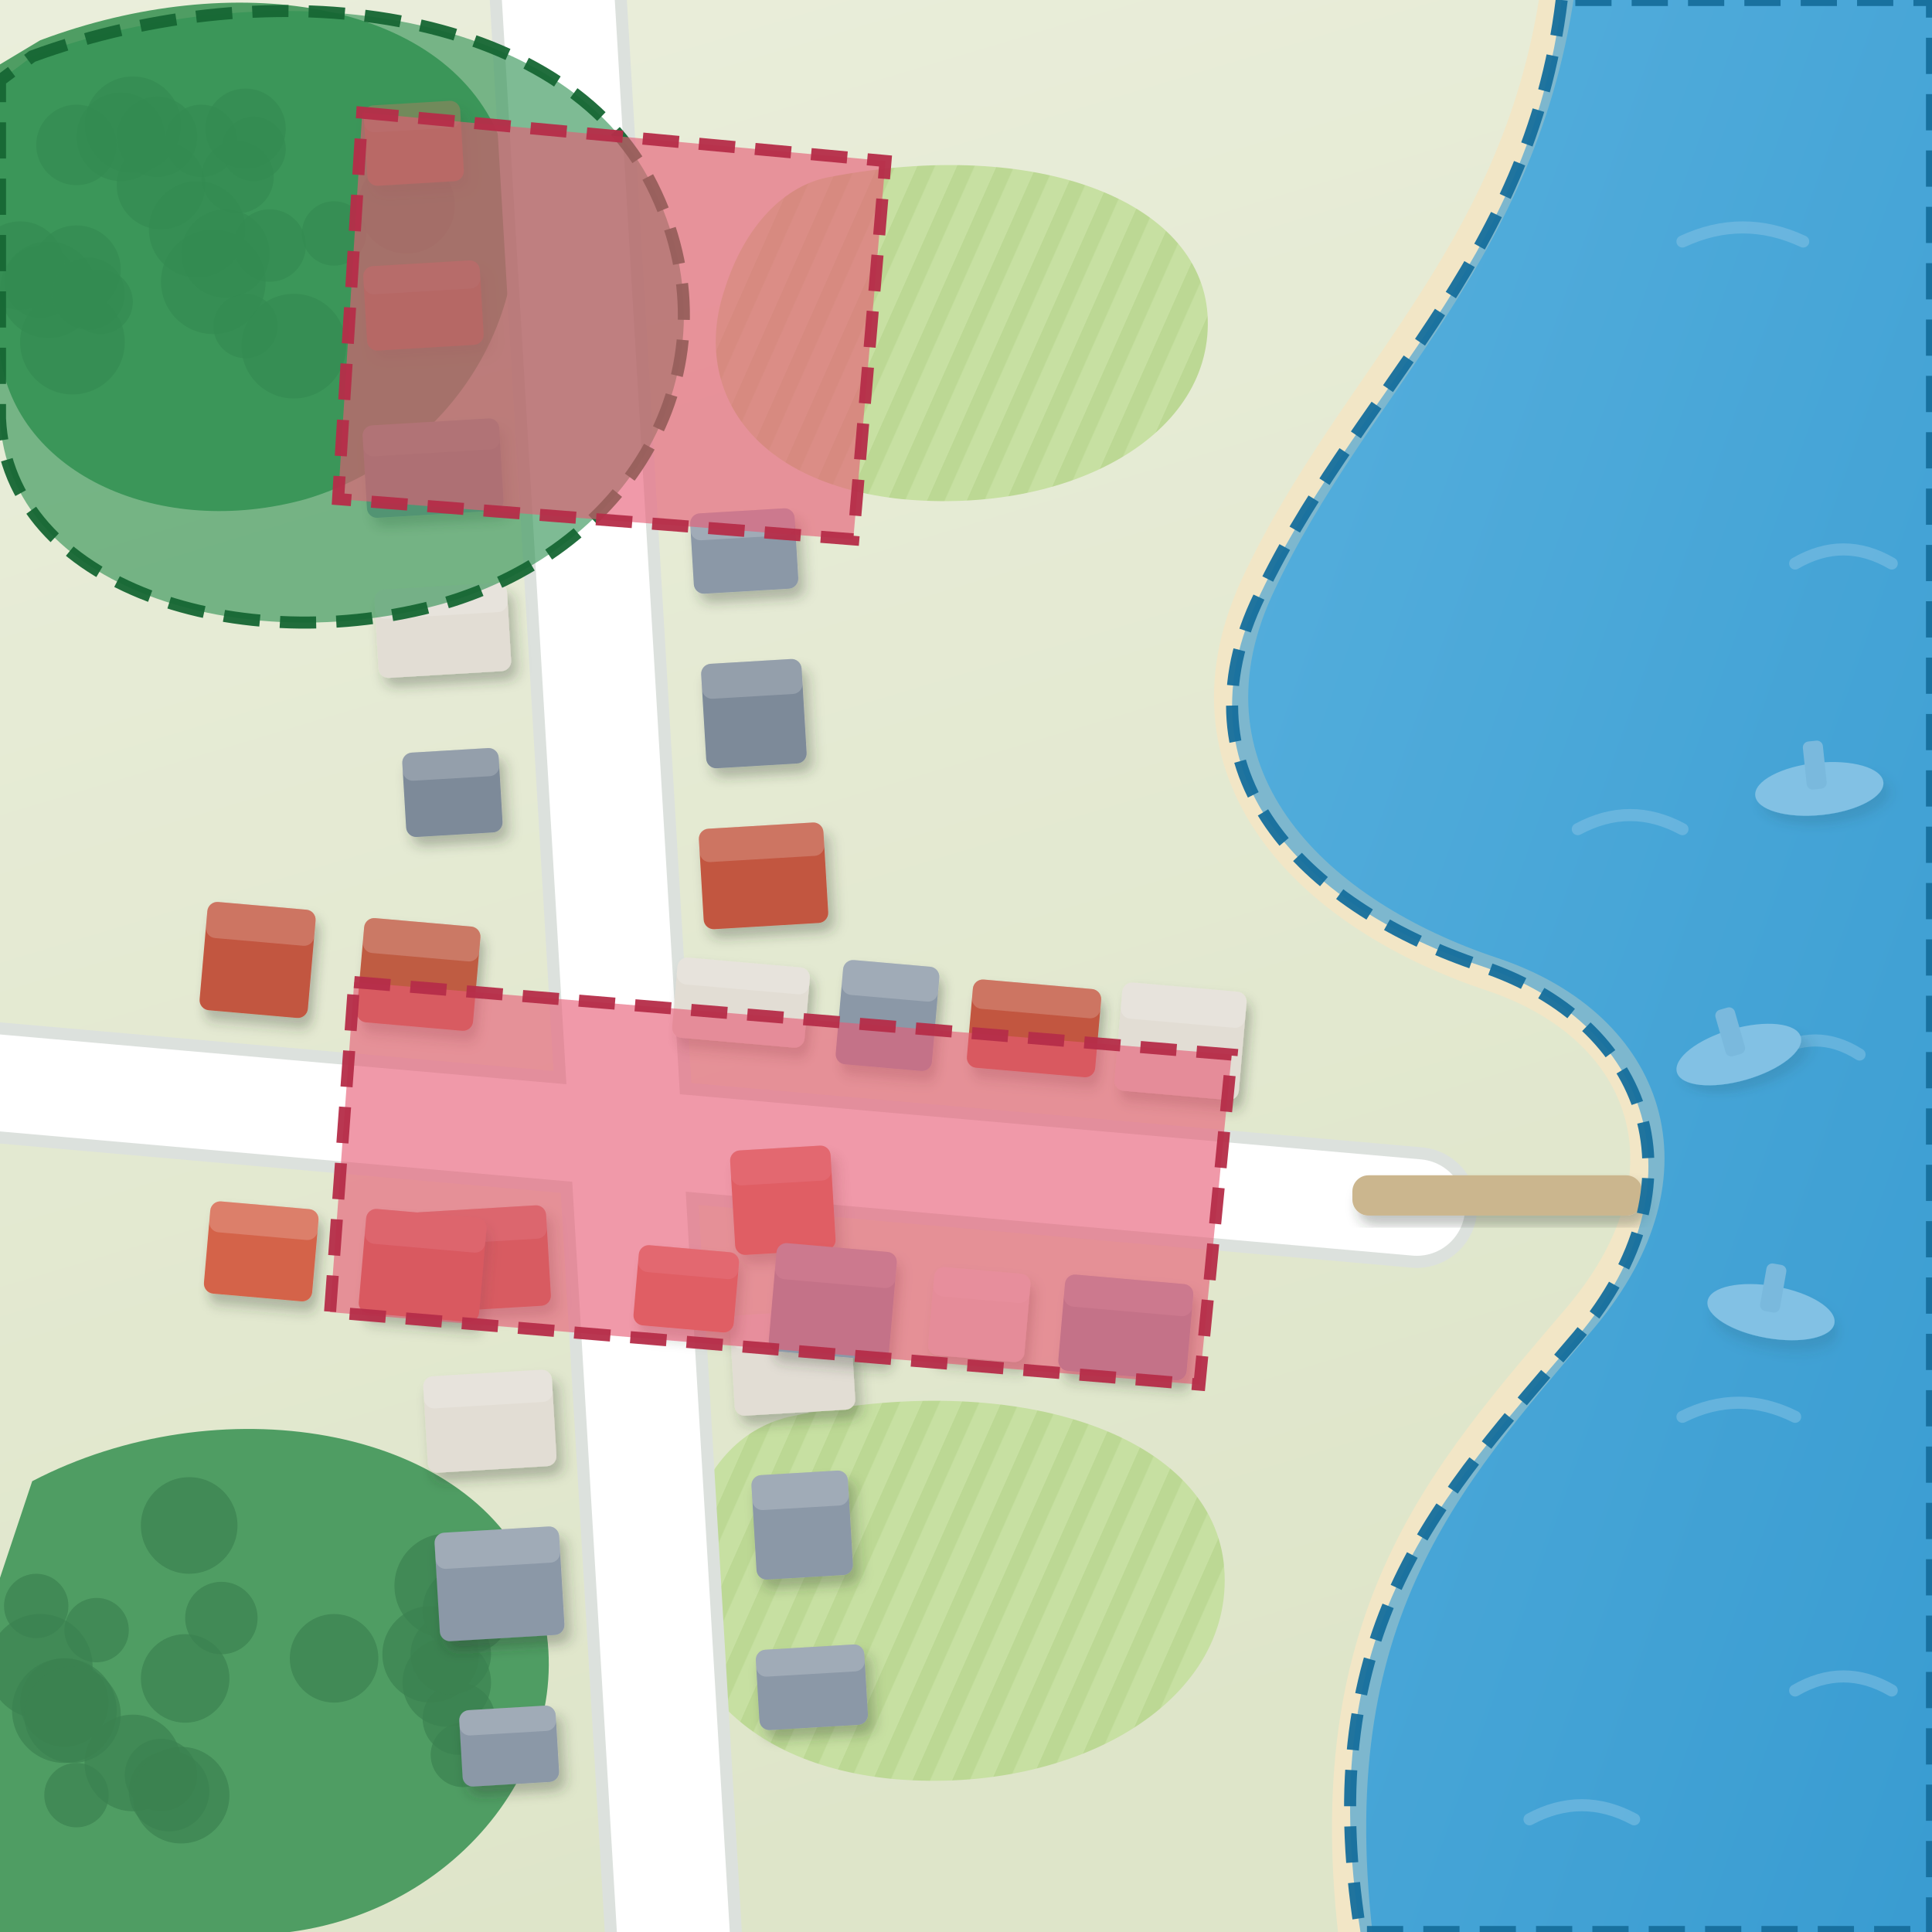
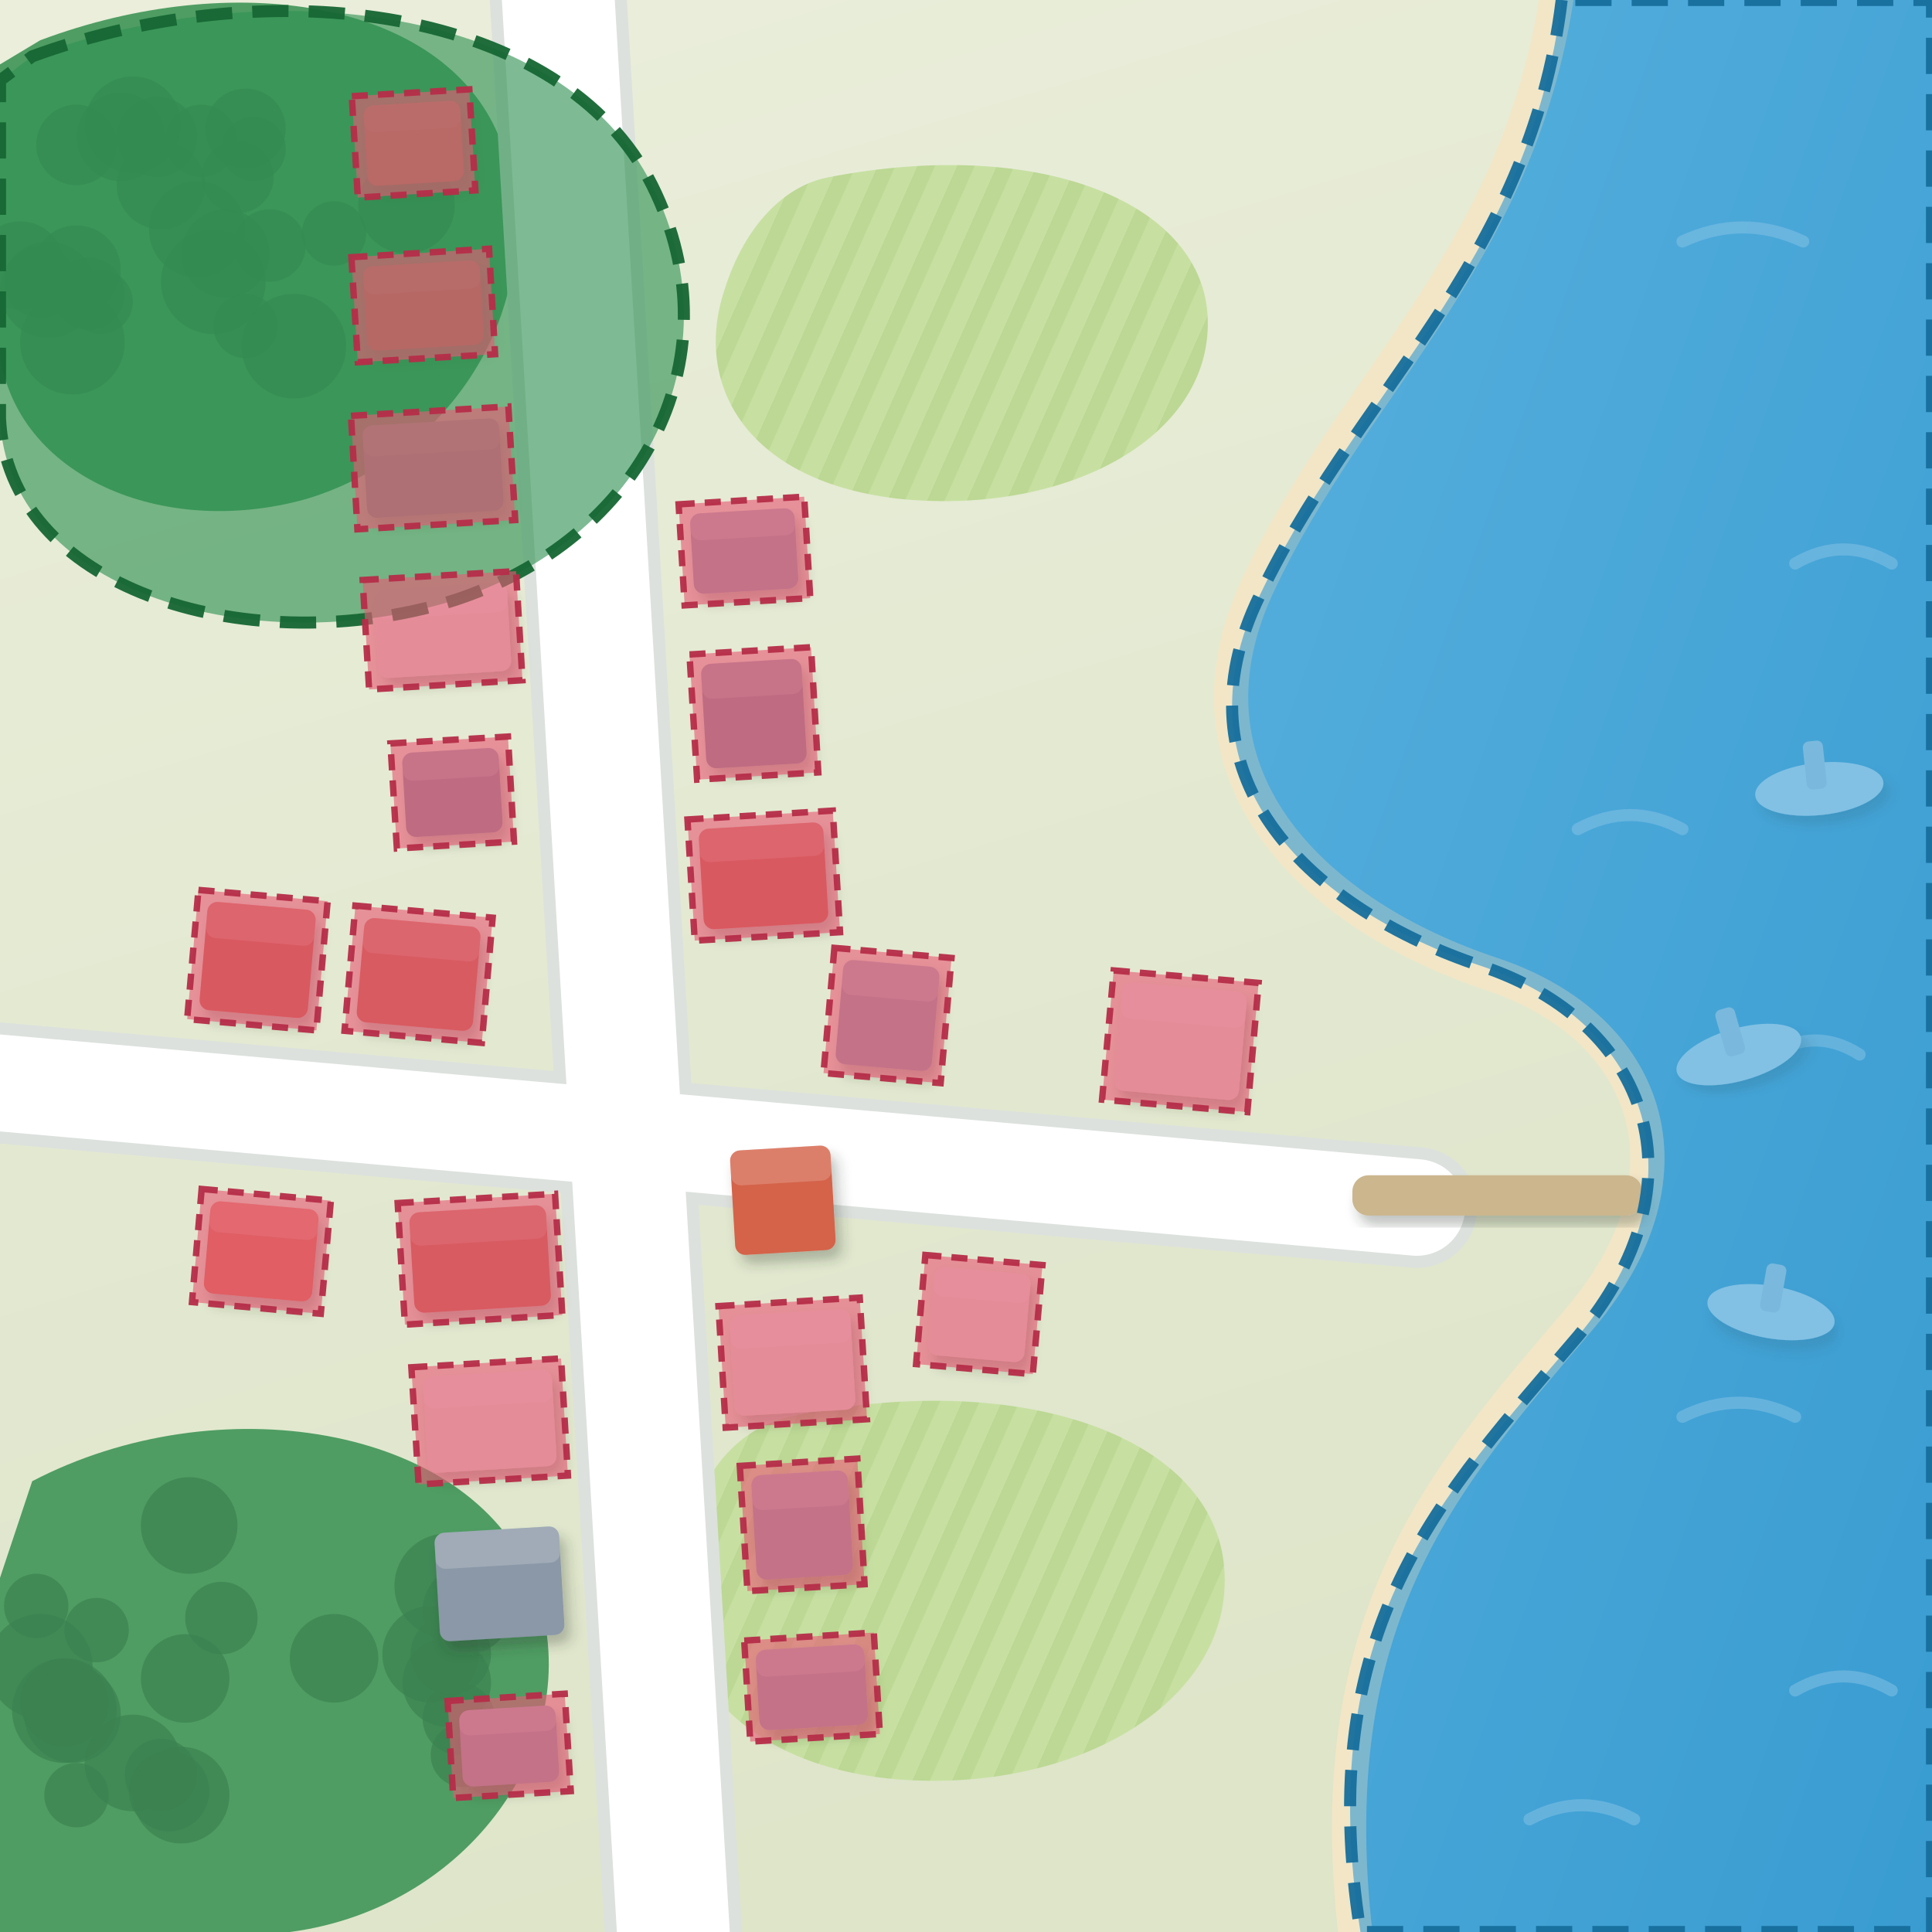
<svg xmlns="http://www.w3.org/2000/svg" viewBox="0 0 480 480" width="480" height="480">
  <defs>
    <linearGradient id="sea" x1="0" y1="0" x2="1" y2="1">
      <stop offset="0" stop-color="#8ed2ee" />
      <stop offset="1" stop-color="#3d9ccc" />
    </linearGradient>
    <linearGradient id="ground" x1="0" y1="0" x2=".3" y2="1">
      <stop offset="0" stop-color="#eaeedb" />
      <stop offset="1" stop-color="#dee5c9" />
    </linearGradient>
    <pattern id="furrow" width="9" height="9" patternTransform="rotate(24)" patternUnits="userSpaceOnUse">
      <rect width="9" height="9" fill="#c7e0a2" />
      <rect width="4" height="9" fill="#bcd894" />
    </pattern>
    <filter id="soft" x="-30%" y="-30%" width="160%" height="160%">
      <feDropShadow dx="1.4" dy="2.4" stdDeviation="1.5" flood-color="#2c3a2e" flood-opacity=".3" />
    </filter>
  </defs>
  <rect width="480" height="480" fill="url(#ground)" />
  <path d="M196,352 C252,340 300,356 304,388 C308,422 268,446 222,442 C180,438 162,410 170,382 C175,364 184,355 196,352 Z" fill="url(#furrow)" />
  <path d="M206,44 C258,34 298,50 300,78 C302,108 266,128 224,124 C186,120 172,96 180,72 C185,56 195,46 206,44 Z" fill="url(#furrow)" />
  <path d="M392,-8 C384,64 340,96 316,148 C296,192 330,224 372,238 C414,252 428,292 396,330 C362,370 330,404 342,488" fill="none" stroke="#f2e6c6" stroke-width="17" stroke-linecap="round" />
  <path d="M392,-8 C384,64 340,96 316,148 C296,192 330,224 372,238 C414,252 428,292 396,330 C362,370 330,404 342,488 L488,488 L488,-8 Z" fill="url(#sea)" />
  <path d="M418,60 q15.0,-7 30,0" fill="none" stroke="#fff" stroke-opacity=".55" stroke-width="3" stroke-linecap="round" />
  <path d="M446,140 q12.0,-7 24,0" fill="none" stroke="#fff" stroke-opacity=".55" stroke-width="3" stroke-linecap="round" />
  <path d="M392,206 q13.0,-7 26,0" fill="none" stroke="#fff" stroke-opacity=".55" stroke-width="3" stroke-linecap="round" />
  <path d="M440,262 q11.0,-7 22,0" fill="none" stroke="#fff" stroke-opacity=".55" stroke-width="3" stroke-linecap="round" />
  <path d="M418,352 q14.0,-7 28,0" fill="none" stroke="#fff" stroke-opacity=".55" stroke-width="3" stroke-linecap="round" />
  <path d="M446,420 q12.0,-7 24,0" fill="none" stroke="#fff" stroke-opacity=".55" stroke-width="3" stroke-linecap="round" />
  <path d="M380,452 q13.0,-7 26,0" fill="none" stroke="#fff" stroke-opacity=".55" stroke-width="3" stroke-linecap="round" />
  <path d="M10,10 C58,-8 110,0 124,34 C138,70 116,112 76,124 C40,134 4,118 0,88 L0,16 Z" fill="#4f9d63" />
  <circle cx="19" cy="67" r="11" fill="#3b8150" opacity=".7" />
  <circle cx="10" cy="70" r="9" fill="#3b8150" opacity=".7" />
  <circle cx="73" cy="86" r="13" fill="#3b8150" opacity=".7" />
  <circle cx="40" cy="46" r="11" fill="#3b8150" opacity=".7" />
  <circle cx="53" cy="70" r="13" fill="#3b8150" opacity=".7" />
  <circle cx="30" cy="34" r="11" fill="#3b8150" opacity=".7" />
  <circle cx="101" cy="51" r="12" fill="#3b8150" opacity=".7" />
  <circle cx="33" cy="31" r="12" fill="#3b8150" opacity=".7" />
  <circle cx="67" cy="61" r="9" fill="#3b8150" opacity=".7" />
  <circle cx="19" cy="36" r="10" fill="#3b8150" opacity=".7" />
  <circle cx="12" cy="72" r="12" fill="#3b8150" opacity=".7" />
  <circle cx="61" cy="81" r="8" fill="#3b8150" opacity=".7" />
  <circle cx="39" cy="34" r="10" fill="#3b8150" opacity=".7" />
  <circle cx="25" cy="75" r="8" fill="#3b8150" opacity=".7" />
  <circle cx="50" cy="35" r="9" fill="#3b8150" opacity=".7" />
  <circle cx="49" cy="57" r="12" fill="#3b8150" opacity=".7" />
  <circle cx="61" cy="32" r="10" fill="#3b8150" opacity=".7" />
  <circle cx="18" cy="85" r="13" fill="#3b8150" opacity=".7" />
  <circle cx="83" cy="58" r="8" fill="#3b8150" opacity=".7" />
  <circle cx="5" cy="66" r="11" fill="#3b8150" opacity=".7" />
  <circle cx="22" cy="73" r="9" fill="#3b8150" opacity=".7" />
  <circle cx="63" cy="37" r="8" fill="#3b8150" opacity=".7" />
  <circle cx="56" cy="63" r="11" fill="#3b8150" opacity=".7" />
  <circle cx="59" cy="44" r="9" fill="#3b8150" opacity=".7" />
  <path d="M8,368 C54,344 116,354 132,392 C148,430 118,474 72,480 L0,480 L0,392 Z" fill="#4f9d63" />
  <circle cx="16" cy="425" r="13" fill="#3b8150" opacity=".7" />
  <circle cx="42" cy="445" r="10" fill="#3b8150" opacity=".7" />
  <circle cx="16" cy="423" r="11" fill="#3b8150" opacity=".7" />
  <circle cx="47" cy="379" r="12" fill="#3b8150" opacity=".7" />
  <circle cx="111" cy="418" r="11" fill="#3b8150" opacity=".7" />
  <circle cx="40" cy="441" r="9" fill="#3b8150" opacity=".7" />
  <circle cx="115" cy="436" r="8" fill="#3b8150" opacity=".7" />
  <circle cx="10" cy="414" r="13" fill="#3b8150" opacity=".7" />
  <circle cx="19" cy="446" r="8" fill="#3b8150" opacity=".7" />
  <circle cx="111" cy="394" r="13" fill="#3b8150" opacity=".7" />
  <circle cx="46" cy="417" r="11" fill="#3b8150" opacity=".7" />
  <circle cx="83" cy="412" r="11" fill="#3b8150" opacity=".7" />
  <circle cx="107" cy="411" r="12" fill="#3b8150" opacity=".7" />
  <circle cx="9" cy="399" r="8" fill="#3b8150" opacity=".7" />
  <circle cx="24" cy="405" r="8" fill="#3b8150" opacity=".7" />
  <circle cx="33" cy="438" r="12" fill="#3b8150" opacity=".7" />
  <circle cx="18" cy="426" r="12" fill="#3b8150" opacity=".7" />
  <circle cx="114" cy="427" r="9" fill="#3b8150" opacity=".7" />
  <circle cx="112" cy="411" r="10" fill="#3b8150" opacity=".7" />
  <circle cx="116" cy="400" r="11" fill="#3b8150" opacity=".7" />
  <circle cx="55" cy="402" r="9" fill="#3b8150" opacity=".7" />
  <circle cx="45" cy="446" r="12" fill="#3b8150" opacity=".7" />
  <line x1="138" y1="-12" x2="168" y2="492" stroke="#dce1dd" stroke-width="34" stroke-linecap="round" />
  <line x1="-12" y1="268" x2="352" y2="300" stroke="#dce1dd" stroke-width="30" stroke-linecap="round" />
  <line x1="138" y1="-12" x2="168" y2="492" stroke="#ffffff" stroke-width="28" stroke-linecap="round" />
  <line x1="-12" y1="268" x2="352" y2="300" stroke="#ffffff" stroke-width="24" stroke-linecap="round" />
  <g transform="rotate(-3.4 184.9 136.9)" filter="url(#soft)">
    <rect x="171.9" y="126.9" width="26" height="20" rx="2.5" fill="#8b98a7" />
    <rect x="171.9" y="126.9" width="26" height="6.7" rx="2.5" fill="#fff" opacity=".18" />
  </g>
  <g transform="rotate(-3.4 187.3 177.3)" filter="url(#soft)">
    <rect x="174.8" y="164.3" width="25" height="26" rx="2.5" fill="#7d8a99" />
    <rect x="174.8" y="164.3" width="25" height="8.7" rx="2.5" fill="#fff" opacity=".18" />
  </g>
  <g transform="rotate(-3.4 189.7 217.6)" filter="url(#soft)">
    <rect x="174.2" y="205.1" width="31" height="25" rx="2.5" fill="#c25640" />
    <rect x="174.2" y="205.1" width="31" height="8.3" rx="2.5" fill="#fff" opacity=".18" />
  </g>
  <g transform="rotate(-3.4 194.5 298.2)" filter="url(#soft)">
    <rect x="182.0" y="285.2" width="25" height="26" rx="2.5" fill="#d4634a" />
    <rect x="182.0" y="285.2" width="25" height="8.7" rx="2.5" fill="#fff" opacity=".18" />
  </g>
  <g transform="rotate(-3.4 196.9 338.5)" filter="url(#soft)">
    <rect x="181.9" y="326.0" width="30" height="25" rx="2.5" fill="#e2ddd4" />
    <rect x="181.9" y="326.0" width="30" height="8.3" rx="2.5" fill="#fff" opacity=".18" />
  </g>
  <g transform="rotate(-3.4 199.3 378.9)" filter="url(#soft)">
    <rect x="187.3" y="365.9" width="24" height="26" rx="2.5" fill="#8b98a7" />
    <rect x="187.3" y="365.9" width="24" height="8.7" rx="2.5" fill="#fff" opacity=".18" />
  </g>
  <g transform="rotate(-3.4 201.7 419.2)" filter="url(#soft)">
    <rect x="188.2" y="409.2" width="27" height="20" rx="2.5" fill="#8b98a7" />
    <rect x="188.2" y="409.2" width="27" height="6.7" rx="2.5" fill="#fff" opacity=".18" />
  </g>
  <g transform="rotate(-3.4 102.8 35.6)" filter="url(#soft)">
    <rect x="90.8" y="25.6" width="24" height="20" rx="2.5" fill="#d4634a" />
    <rect x="90.8" y="25.6" width="24" height="6.7" rx="2.5" fill="#fff" opacity=".18" />
  </g>
  <g transform="rotate(-3.4 105.2 75.9)" filter="url(#soft)">
    <rect x="90.7" y="65.4" width="29" height="21" rx="2.5" fill="#bf5b43" />
    <rect x="90.7" y="65.4" width="29" height="7.0" rx="2.5" fill="#fff" opacity=".18" />
  </g>
  <g transform="rotate(-3.4 107.6 116.3)" filter="url(#soft)">
    <rect x="90.6" y="104.8" width="34" height="23" rx="2.5" fill="#8b98a7" />
    <rect x="90.6" y="104.8" width="34" height="7.7" rx="2.5" fill="#fff" opacity=".18" />
  </g>
  <g transform="rotate(-3.4 110.0 156.6)" filter="url(#soft)">
    <rect x="93.5" y="145.6" width="33" height="22" rx="2.5" fill="#e2ddd4" />
    <rect x="93.5" y="145.6" width="33" height="7.3" rx="2.5" fill="#fff" opacity=".18" />
  </g>
  <g transform="rotate(-3.4 112.4 196.9)" filter="url(#soft)">
    <rect x="100.4" y="186.4" width="24" height="21" rx="2.5" fill="#7d8a99" />
    <rect x="100.4" y="186.4" width="24" height="7.0" rx="2.5" fill="#fff" opacity=".18" />
  </g>
  <g transform="rotate(-3.4 119.3 312.8)" filter="url(#soft)">
    <rect x="102.3" y="300.3" width="34" height="25" rx="2.5" fill="#bf5b43" />
    <rect x="102.3" y="300.3" width="34" height="8.3" rx="2.5" fill="#fff" opacity=".18" />
  </g>
  <g transform="rotate(-3.4 121.7 353.1)" filter="url(#soft)">
    <rect x="105.7" y="341.1" width="32" height="24" rx="2.5" fill="#e2ddd4" />
    <rect x="105.7" y="341.1" width="32" height="8.0" rx="2.5" fill="#fff" opacity=".18" />
  </g>
  <g transform="rotate(-3.4 124.1 393.5)" filter="url(#soft)">
    <rect x="108.6" y="380.0" width="31" height="27" rx="2.5" fill="#8b98a7" />
    <rect x="108.6" y="380.0" width="31" height="9.0" rx="2.5" fill="#fff" opacity=".18" />
  </g>
  <g transform="rotate(-3.4 126.5 433.8)" filter="url(#soft)">
    <rect x="114.5" y="424.3" width="24" height="19" rx="2.5" fill="#8b98a7" />
    <rect x="114.5" y="424.3" width="24" height="6.3" rx="2.5" fill="#fff" opacity=".18" />
  </g>
  <g transform="rotate(5.0 64.0 238.5)" filter="url(#soft)">
    <rect x="50.5" y="225.0" width="27" height="27" rx="2.5" fill="#c25640" />
    <rect x="50.5" y="225.0" width="27" height="9.0" rx="2.5" fill="#fff" opacity=".18" />
  </g>
  <g transform="rotate(5.0 104.0 242.1)" filter="url(#soft)">
    <rect x="89.5" y="229.1" width="29" height="26" rx="2.5" fill="#bf5b43" />
    <rect x="89.5" y="229.1" width="29" height="8.7" rx="2.5" fill="#fff" opacity=".18" />
  </g>
-   <g transform="rotate(5.0 184.1 249.1)" filter="url(#soft)">
-     <rect x="167.6" y="239.1" width="33" height="20" rx="2.5" fill="#e2ddd4" />
-     <rect x="167.6" y="239.1" width="33" height="6.7" rx="2.5" fill="#fff" opacity=".18" />
-   </g>
  <g transform="rotate(5.0 220.5 252.3)" filter="url(#soft)">
    <rect x="208.5" y="239.3" width="24" height="26" rx="2.5" fill="#8b98a7" />
    <rect x="208.5" y="239.3" width="24" height="8.7" rx="2.5" fill="#fff" opacity=".18" />
  </g>
-   <g transform="rotate(5.0 256.9 255.5)" filter="url(#soft)">
-     <rect x="240.9" y="244.5" width="32" height="22" rx="2.5" fill="#c25640" />
-     <rect x="240.9" y="244.5" width="32" height="7.3" rx="2.5" fill="#fff" opacity=".18" />
-   </g>
  <g transform="rotate(5.0 293.3 258.7)" filter="url(#soft)">
    <rect x="277.8" y="245.2" width="31" height="27" rx="2.5" fill="#e2ddd4" />
    <rect x="277.8" y="245.2" width="31" height="9.0" rx="2.5" fill="#fff" opacity=".18" />
  </g>
  <g transform="rotate(5.0 64.9 310.9)" filter="url(#soft)">
    <rect x="51.4" y="299.4" width="27" height="23" rx="2.5" fill="#d4634a" />
    <rect x="51.4" y="299.4" width="27" height="7.7" rx="2.5" fill="#fff" opacity=".18" />
  </g>
-   <g transform="rotate(5.0 105.0 314.4)" filter="url(#soft)">
-     <rect x="90.0" y="301.4" width="30" height="26" rx="2.5" fill="#c25640" />
-     <rect x="90.0" y="301.4" width="30" height="8.7" rx="2.5" fill="#fff" opacity=".18" />
-   </g>
-   <g transform="rotate(5.0 170.5 320.2)" filter="url(#soft)">
-     <rect x="158.0" y="310.2" width="25" height="20" rx="2.5" fill="#d4634a" />
-     <rect x="158.0" y="310.2" width="25" height="6.7" rx="2.5" fill="#fff" opacity=".18" />
-   </g>
-   <g transform="rotate(5.0 206.9 323.4)" filter="url(#soft)">
-     <rect x="191.9" y="309.9" width="30" height="27" rx="2.5" fill="#8b98a7" />
-     <rect x="191.9" y="309.9" width="30" height="9.0" rx="2.5" fill="#fff" opacity=".18" />
-   </g>
  <g transform="rotate(5.0 243.3 326.6)" filter="url(#soft)">
    <rect x="231.3" y="315.6" width="24" height="22" rx="2.5" fill="#e2ddd4" />
    <rect x="231.3" y="315.6" width="24" height="7.3" rx="2.5" fill="#fff" opacity=".18" />
-   </g>
-   <g transform="rotate(5.0 279.7 329.8)" filter="url(#soft)">
-     <rect x="263.7" y="317.8" width="32" height="24" rx="2.5" fill="#8b98a7" />
-     <rect x="263.7" y="317.8" width="32" height="8.0" rx="2.5" fill="#fff" opacity=".18" />
  </g>
  <rect x="336" y="292" width="72" height="10" rx="4" fill="#cbb68e" filter="url(#soft)" />
  <g transform="rotate(-16 432 262)">
    <ellipse cx="432" cy="262" rx="16" ry="6.5" fill="#fff" filter="url(#soft)" />
    <rect x="429" y="250" width="5" height="12" rx="1.5" fill="#e9ebed" />
  </g>
  <g transform="rotate(10 440 326)">
    <ellipse cx="440" cy="326" rx="16" ry="6.5" fill="#fff" filter="url(#soft)" />
    <rect x="437" y="314" width="5" height="12" rx="1.5" fill="#e9ebed" />
  </g>
  <g transform="rotate(-6 452 196)">
    <ellipse cx="452" cy="196" rx="16" ry="6.5" fill="#fff" filter="url(#soft)" />
    <rect x="449" y="184" width="5" height="12" rx="1.5" fill="#e9ebed" />
  </g>
  <path d="M388,0 C380,66 336,98 312,150 C292,194 326,226 368,240 C410,254 424,294 392,332 C358,372 326,404 338,480 L480,480 L480,0 Z" fill="#369bd3" fill-opacity=".62" stroke="#176f9d" stroke-width="3" stroke-dasharray="9 5" stroke-opacity=".95" />
  <path d="M8,14 C68,-8 140,2 162,46 C184,90 158,136 110,150 C60,164 2,146 0,104 L0,20 Z" fill="#309252" fill-opacity=".62" stroke="#176734" stroke-width="3" stroke-dasharray="9 5" stroke-opacity=".95" />
-   <path d="M90,28 L220,40 L212,134 L84,124 Z" fill="#e65b75" fill-opacity=".62" stroke="#b62e49" stroke-width="3" stroke-dasharray="9 5" stroke-opacity=".95" />
-   <path d="M88,244 L306,262 L298,344 L82,326 Z" fill="#e65b75" fill-opacity=".62" stroke="#b62e49" stroke-width="3" stroke-dasharray="9 5" stroke-opacity=".95" />
+   <path d="M168.6,125.3 L199.8,123.4 L201.3,148.6 L170.1,150.4 Z" fill="#e65b75" fill-opacity=".62" stroke="#b62e49" stroke-width="1.6" stroke-dasharray="4 2.5" stroke-opacity=".95" />
+   <path d="M171.3,162.6 L201.5,160.8 L203.3,191.9 L173.2,193.7 Z" fill="#e65b75" fill-opacity=".62" stroke="#b62e49" stroke-width="1.6" stroke-dasharray="4 2.5" stroke-opacity=".95" />
+   <path d="M170.8,203.6 L206.9,201.4 L208.7,231.6 L172.6,233.7 Z" fill="#e65b75" fill-opacity=".62" stroke="#b62e49" stroke-width="1.6" stroke-dasharray="4 2.5" stroke-opacity=".95" />
+   <path d="M178.5,324.5 L213.6,322.4 L215.4,352.6 L180.3,354.7 Z" fill="#e65b75" fill-opacity=".62" stroke="#b62e49" stroke-width="1.6" stroke-dasharray="4 2.5" stroke-opacity=".95" />
+   <path d="M183.8,364.2 L213.0,362.4 L214.8,393.6 L185.7,395.3 Z" fill="#e65b75" fill-opacity=".62" stroke="#b62e49" stroke-width="1.6" stroke-dasharray="4 2.5" stroke-opacity=".95" />
+   <path d="M184.9,407.6 L217.1,405.6 L218.6,430.8 L186.4,432.7 Z" fill="#e65b75" fill-opacity=".62" stroke="#b62e49" stroke-width="1.6" stroke-dasharray="4 2.5" stroke-opacity=".95" />
+   <path d="M87.4,23.9 L116.6,22.2 L118.1,47.3 L88.9,49.1 Z" fill="#e65b75" fill-opacity=".62" stroke="#b62e49" stroke-width="1.6" stroke-dasharray="4 2.5" stroke-opacity=".95" />
+   <path d="M87.3,63.9 L121.5,61.8 L123.0,88.0 L88.9,90.0 Z" fill="#e65b75" fill-opacity=".62" stroke="#b62e49" stroke-width="1.6" stroke-dasharray="4 2.5" stroke-opacity=".95" />
+   <path d="M87.2,103.3 L126.3,101.0 L128.0,129.2 L88.8,131.5 Z" fill="#e65b75" fill-opacity=".62" stroke="#b62e49" stroke-width="1.6" stroke-dasharray="4 2.5" stroke-opacity=".95" />
+   <path d="M90.1,144.1 L128.2,141.9 L129.8,169.0 L91.7,171.3 Z" fill="#e65b75" fill-opacity=".62" stroke="#b62e49" stroke-width="1.6" stroke-dasharray="4 2.5" stroke-opacity=".95" />
+   <path d="M97.0,184.7 L126.2,183.0 L127.7,209.1 L98.6,210.8 Z" fill="#e65b75" fill-opacity=".62" stroke="#b62e49" stroke-width="1.6" stroke-dasharray="4 2.5" stroke-opacity=".95" />
+   <path d="M98.8,298.9 L137.9,296.6 L139.7,326.7 L100.6,329.1 Z" fill="#e65b75" fill-opacity=".62" stroke="#b62e49" stroke-width="1.6" stroke-dasharray="4 2.5" stroke-opacity=".95" />
+   <path d="M102.2,339.7 L139.4,337.5 L141.1,366.6 L104.0,368.8 Z" fill="#e65b75" fill-opacity=".62" stroke="#b62e49" stroke-width="1.6" stroke-dasharray="4 2.5" stroke-opacity=".95" />
+   <path d="M111.2,422.6 L140.3,420.8 L141.8,445.0 L112.6,446.7 Z" fill="#e65b75" fill-opacity=".62" stroke="#b62e49" stroke-width="1.6" stroke-dasharray="4 2.5" stroke-opacity=".95" />
+   <path d="M49.3,221.1 L81.4,223.9 L78.6,256.0 L46.5,253.2 Z" fill="#e65b75" fill-opacity=".62" stroke="#b62e49" stroke-width="1.6" stroke-dasharray="4 2.5" stroke-opacity=".95" />
+   <path d="M88.3,225.0 L122.4,228.0 L119.7,259.1 L85.6,256.1 Z" fill="#e65b75" fill-opacity=".62" stroke="#b62e49" stroke-width="1.6" stroke-dasharray="4 2.5" stroke-opacity=".95" />
+   <path d="M207.3,235.5 L236.4,238.0 L233.7,269.1 L204.6,266.6 Z" fill="#e65b75" fill-opacity=".62" stroke="#b62e49" stroke-width="1.6" stroke-dasharray="4 2.5" stroke-opacity=".95" />
+   <path d="M276.7,241.1 L312.7,244.2 L309.9,276.3 L273.8,273.2 Z" fill="#e65b75" fill-opacity=".62" stroke="#b62e49" stroke-width="1.6" stroke-dasharray="4 2.5" stroke-opacity=".95" />
+   <path d="M50.1,295.4 L82.2,298.3 L79.7,326.4 L47.7,323.5 Z" fill="#e65b75" fill-opacity=".62" stroke="#b62e49" stroke-width="1.6" stroke-dasharray="4 2.5" stroke-opacity=".95" />
+   <path d="M229.9,311.8 L259.0,314.3 L256.6,341.4 L227.6,338.9 Z" fill="#e65b75" fill-opacity=".62" stroke="#b62e49" stroke-width="1.6" stroke-dasharray="4 2.5" stroke-opacity=".95" />
</svg>
